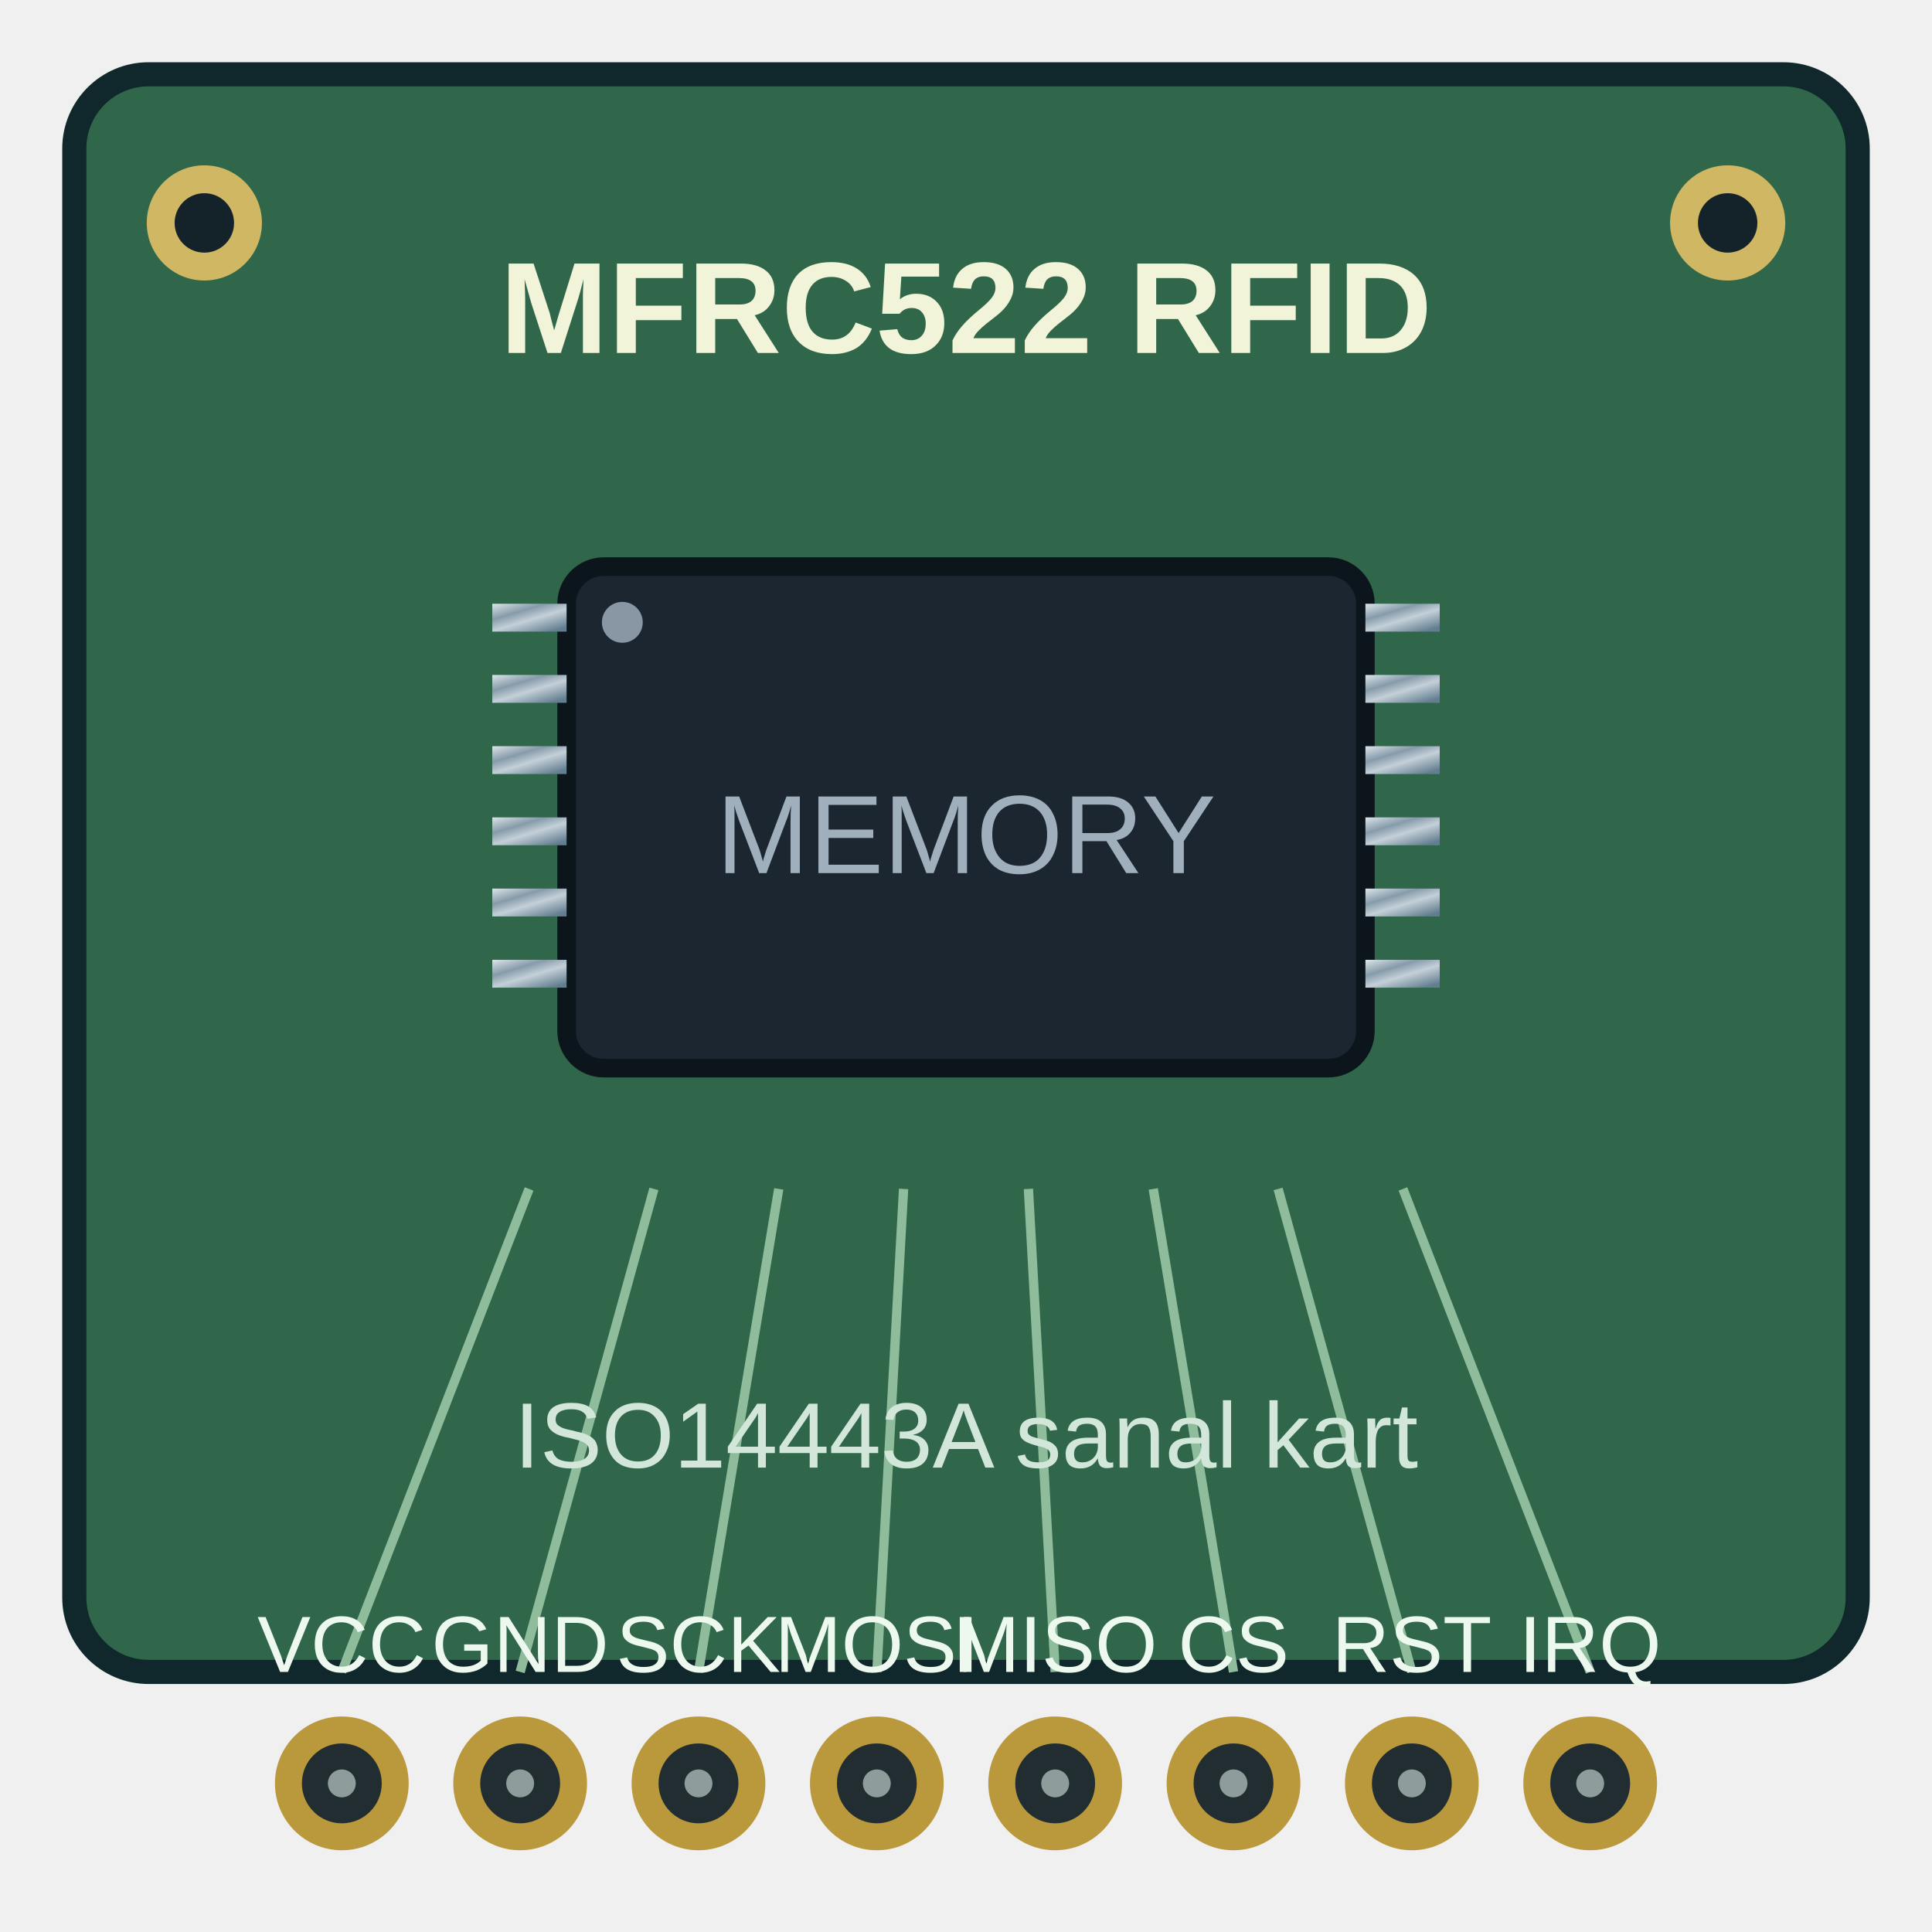
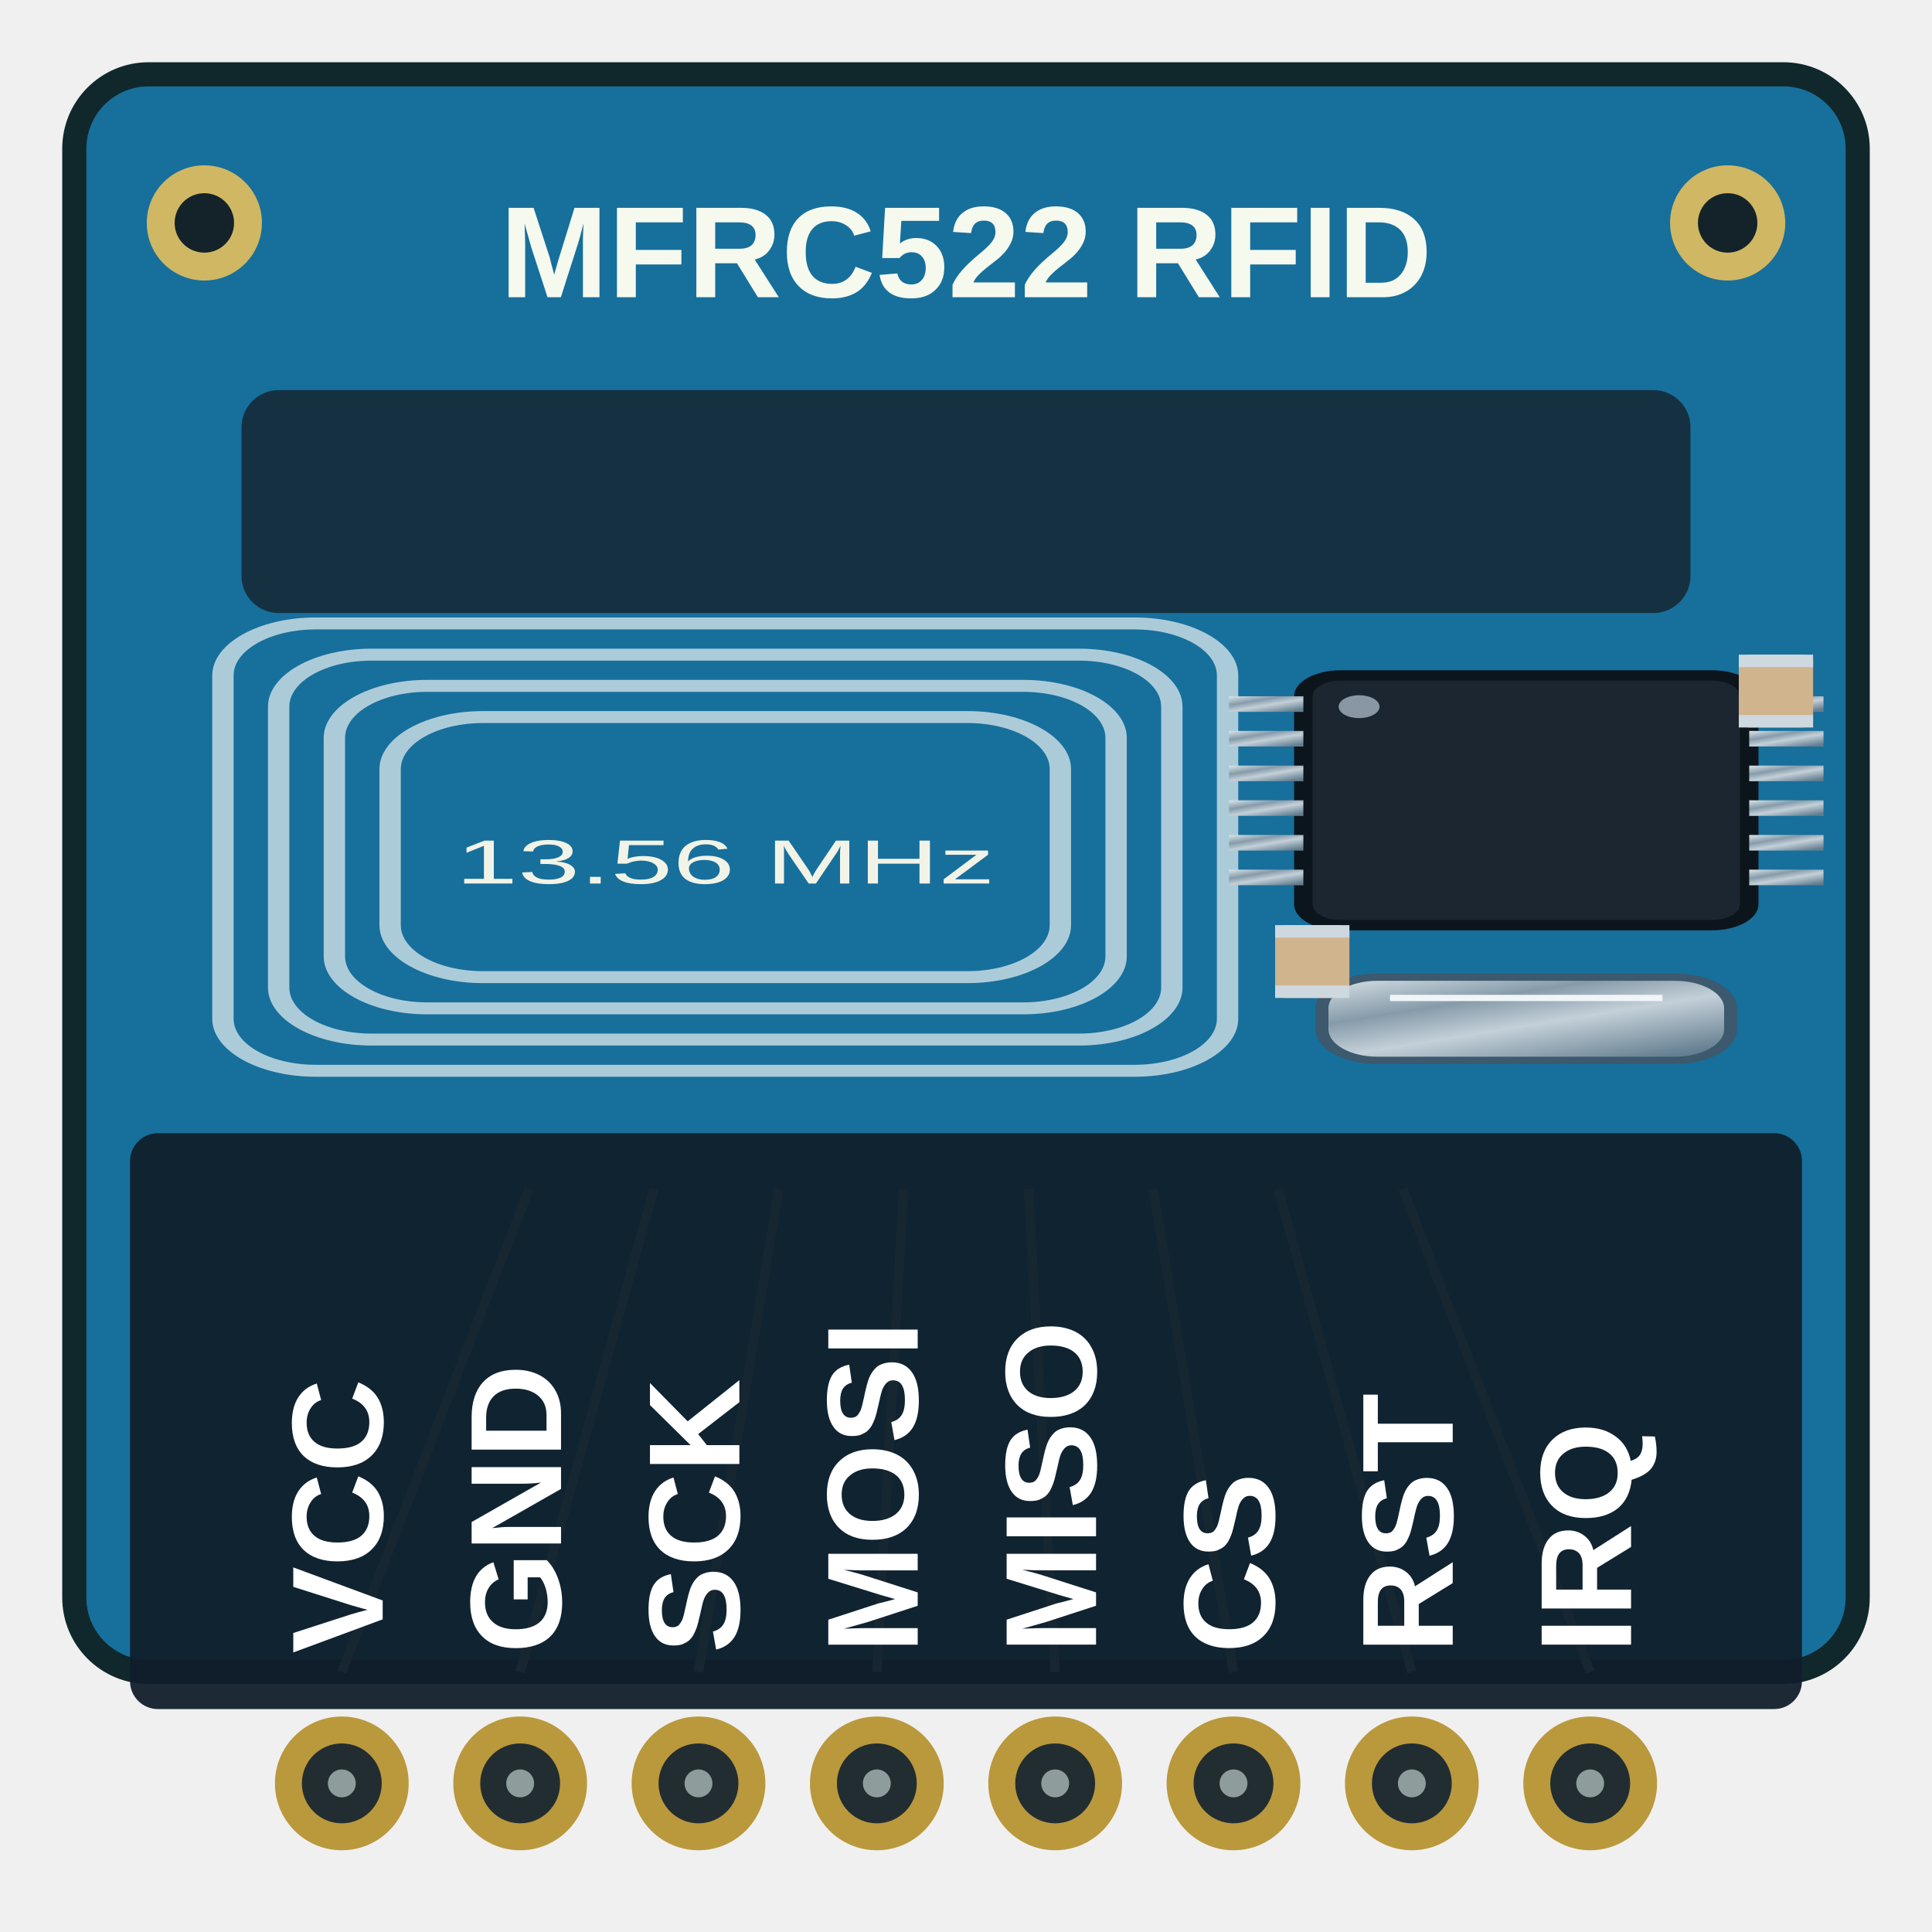
<svg xmlns="http://www.w3.org/2000/svg" width="104" height="104" viewBox="0 0 104 104">
  <defs>
    <linearGradient id="metal" x2=".8" y2="1">
      <stop stop-color="#dce5e9" />
      <stop offset=".35" stop-color="#869baa" />
      <stop offset=".6" stop-color="#c4d0d8" />
      <stop offset="1" stop-color="#637e90" />
    </linearGradient>
    <linearGradient id="cap" x2=".3" y2="1">
      <stop stop-color="#748a99" />
      <stop offset="1" stop-color="#17232e" />
    </linearGradient>
    <linearGradient id="green" x2="0" y2="1">
      <stop stop-color="#28765c" />
      <stop offset="1" stop-color="#164c3b" />
    </linearGradient>
    <radialGradient id="lens" cx=".3" cy=".25">
      <stop stop-color="#f1fcff" />
      <stop offset=".35" stop-color="#b9dfed" stop-opacity=".9" />
      <stop offset="1" stop-color="#688f9d" stop-opacity=".8" />
    </radialGradient>
  </defs>
-   <rect x="4" y="4" width="96" height="86" rx="4" fill="#30674a" stroke="#10282b" stroke-width="1.3" />
+   <rect x="4" y="4" width="96" height="86" rx="4" fill="#176f9c" stroke="#10282b" stroke-width="1.3" />
  <circle cx="11" cy="12" r="3.1" fill="#d0b763" />
  <circle cx="11" cy="12" r="1.6" fill="#14232a" />
  <circle cx="93" cy="12" r="3.1" fill="#d0b763" />
  <circle cx="93" cy="12" r="1.6" fill="#14232a" />
  <path d="M18.4 90L28.48 64" fill="none" stroke="#8fbd9c" stroke-width="0.5" />
  <path d="M28 90L35.2 64" fill="none" stroke="#8fbd9c" stroke-width="0.5" />
  <path d="M37.6 90L41.92 64" fill="none" stroke="#8fbd9c" stroke-width="0.5" />
  <path d="M47.2 90L48.64 64" fill="none" stroke="#8fbd9c" stroke-width="0.5" />
  <path d="M56.8 90L55.36 64" fill="none" stroke="#8fbd9c" stroke-width="0.5" />
  <path d="M66.4 90L62.08 64" fill="none" stroke="#8fbd9c" stroke-width="0.5" />
  <path d="M76 90L68.8 64" fill="none" stroke="#8fbd9c" stroke-width="0.5" />
  <path d="M85.6 90L75.52 64" fill="none" stroke="#8fbd9c" stroke-width="0.5" />
-   <rect x="30.5" y="30.5" width="43" height="27" rx="2" fill="#1b2630" stroke="#0c151c" stroke-width="1" />
-   <rect x="26.5" y="32.5" width="4" height="1.5" rx="0" fill="url(#metal)" />
-   <rect x="73.5" y="32.5" width="4" height="1.5" rx="0" fill="url(#metal)" />
-   <rect x="26.5" y="36.333" width="4" height="1.5" rx="0" fill="url(#metal)" />
-   <rect x="73.5" y="36.333" width="4" height="1.5" rx="0" fill="url(#metal)" />
-   <rect x="26.5" y="40.167" width="4" height="1.5" rx="0" fill="url(#metal)" />
-   <rect x="73.5" y="40.167" width="4" height="1.5" rx="0" fill="url(#metal)" />
-   <rect x="26.5" y="44" width="4" height="1.5" rx="0" fill="url(#metal)" />
-   <rect x="73.5" y="44" width="4" height="1.5" rx="0" fill="url(#metal)" />
-   <rect x="26.5" y="47.833" width="4" height="1.5" rx="0" fill="url(#metal)" />
-   <rect x="73.5" y="47.833" width="4" height="1.5" rx="0" fill="url(#metal)" />
-   <rect x="26.5" y="51.667" width="4" height="1.5" rx="0" fill="url(#metal)" />
-   <rect x="73.5" y="51.667" width="4" height="1.5" rx="0" fill="url(#metal)" />
-   <circle cx="33.5" cy="33.5" r="1.1" fill="#8996a3" />
-   <text x="52" y="47" fill="#a0afbc" font-family="Arial, sans-serif" font-size="6" text-anchor="middle">MEMORY</text>
-   <text x="52" y="19" fill="#f1f4d8" font-family="Arial, sans-serif" font-size="7" text-anchor="middle" font-weight="600">MFRC522 RFID</text>
-   <text x="52" y="79" fill="#d3e6da" font-family="Arial, sans-serif" font-size="5" text-anchor="middle">ISO14443A sanal kart</text>
+   <g transform="translate(0 19) scale(1 .56)">
+     <rect x="12" y="26" width="54.08" height="43" rx="5" fill="none" stroke="#accbd9" stroke-width="1.15" />
+     <rect x="15" y="29" width="48.08" height="37" rx="5" fill="none" stroke="#accbd9" stroke-width="1.15" />
+     <rect x="18" y="32" width="42.08" height="31" rx="5" fill="none" stroke="#accbd9" stroke-width="1.15" />
+     <rect x="21" y="35" width="36.08" height="25" rx="5" fill="none" stroke="#accbd9" stroke-width="1.15" />
+     <text x="39.04" y="51" fill="#f2f3e7" font-family="Arial, sans-serif" font-size="6" text-anchor="middle">13.56 MHz</text>
+     <rect x="70.16" y="31" width="24" height="24" rx="2" fill="#1b2630" stroke="#0c151c" stroke-width="1" />
+     <rect x="66.16" y="33" width="4" height="1.5" rx="0" fill="url(#metal)" />
+     <rect x="94.16" y="33" width="4" height="1.5" rx="0" fill="url(#metal)" />
+     <rect x="66.16" y="36.333" width="4" height="1.5" rx="0" fill="url(#metal)" />
+     <rect x="94.16" y="36.333" width="4" height="1.5" rx="0" fill="url(#metal)" />
+     <rect x="66.16" y="39.667" width="4" height="1.5" rx="0" fill="url(#metal)" />
+     <rect x="94.16" y="39.667" width="4" height="1.5" rx="0" fill="url(#metal)" />
+     <rect x="66.16" y="43" width="4" height="1.5" rx="0" fill="url(#metal)" />
+     <rect x="94.16" y="43" width="4" height="1.5" rx="0" fill="url(#metal)" />
+     <rect x="66.16" y="46.333" width="4" height="1.5" rx="0" fill="url(#metal)" />
+     <rect x="94.16" y="46.333" width="4" height="1.5" rx="0" fill="url(#metal)" />
+     <rect x="66.16" y="49.667" width="4" height="1.5" rx="0" fill="url(#metal)" />
+     <rect x="94.16" y="49.667" width="4" height="1.5" rx="0" fill="url(#metal)" />
+     <circle cx="73.16" cy="34" r="1.1" fill="#8996a3" />
+     <rect x="71.16" y="60" width="22" height="8" rx="3" fill="url(#metal)" stroke="#3c596d" stroke-width=".7" />
+     <path d="M74.827 62L89.493 62" fill="none" stroke="#f1f5f7" stroke-width="0.6" />
+     <rect x="68.64" y="55" width="4" height="7" rx="0.6" fill="#d0b48d" />
+     <rect x="68.64" y="55" width="4" height="1.2" rx="0" fill="#ced8df" />
+     <rect x="68.64" y="60.8" width="4" height="1.2" rx="0" fill="#ced8df" />
+     <rect x="93.6" y="29" width="4" height="7" rx="0.6" fill="#d0b48d" />
+     <rect x="93.6" y="29" width="4" height="1.2" rx="0" fill="#ced8df" />
+     <rect x="93.6" y="34.8" width="4" height="1.2" rx="0" fill="#ced8df" />
+   </g>
+   <rect x="13" y="21" width="78" height="12" rx="2" fill="#142935" opacity=".88" data-live-value-space="true" />
+   <rect x="7" y="61" width="90" height="31" rx="1.5" fill="#101e2a" opacity=".94" />
+   <text x="52" y="16" fill="#f5f9ee" font-family="Arial, sans-serif" font-size="7" text-anchor="middle" font-weight="600">MFRC522 RFID</text>
  <g data-pin="VCC" data-x="18.4" data-y="96">
    <circle cx="18.4" cy="96" r="3.6" fill="#ba983c" />
    <circle cx="18.4" cy="96" r="2.15" fill="#222d32" />
    <circle cx="18.4" cy="96" r="0.75" fill="#8e9d9c" />
-     <text x="18.4" y="90" fill="#edf8ef" font-family="Arial, sans-serif" font-size="4.3" text-anchor="middle">VCC</text>
+     <text x="20.6" y="89" fill="#ffffff" font-family="Arial, sans-serif" font-size="7" font-weight="600" transform="rotate(-90 20.6 89)">VCC</text>
  </g>
  <g data-pin="GND" data-x="28" data-y="96">
    <circle cx="28" cy="96" r="3.6" fill="#ba983c" />
    <circle cx="28" cy="96" r="2.15" fill="#222d32" />
    <circle cx="28" cy="96" r="0.75" fill="#8e9d9c" />
-     <text x="28" y="90" fill="#edf8ef" font-family="Arial, sans-serif" font-size="4.3" text-anchor="middle">GND</text>
+     <text x="30.2" y="89" fill="#ffffff" font-family="Arial, sans-serif" font-size="7" font-weight="600" transform="rotate(-90 30.2 89)">GND</text>
  </g>
  <g data-pin="SCK" data-x="37.6" data-y="96">
    <circle cx="37.6" cy="96" r="3.6" fill="#ba983c" />
    <circle cx="37.6" cy="96" r="2.15" fill="#222d32" />
    <circle cx="37.6" cy="96" r="0.75" fill="#8e9d9c" />
-     <text x="37.6" y="90" fill="#edf8ef" font-family="Arial, sans-serif" font-size="4.3" text-anchor="middle">SCK</text>
+     <text x="39.8" y="89" fill="#ffffff" font-family="Arial, sans-serif" font-size="7" font-weight="600" transform="rotate(-90 39.8 89)">SCK</text>
  </g>
  <g data-pin="MOSI" data-x="47.2" data-y="96">
    <circle cx="47.2" cy="96" r="3.6" fill="#ba983c" />
    <circle cx="47.2" cy="96" r="2.15" fill="#222d32" />
    <circle cx="47.2" cy="96" r="0.75" fill="#8e9d9c" />
-     <text x="47.2" y="90" fill="#edf8ef" font-family="Arial, sans-serif" font-size="4.3" text-anchor="middle">MOSI</text>
+     <text x="49.4" y="89" fill="#ffffff" font-family="Arial, sans-serif" font-size="7" font-weight="600" transform="rotate(-90 49.4 89)">MOSI</text>
  </g>
  <g data-pin="MISO" data-x="56.8" data-y="96">
    <circle cx="56.8" cy="96" r="3.6" fill="#ba983c" />
    <circle cx="56.8" cy="96" r="2.15" fill="#222d32" />
    <circle cx="56.8" cy="96" r="0.75" fill="#8e9d9c" />
-     <text x="56.8" y="90" fill="#edf8ef" font-family="Arial, sans-serif" font-size="4.3" text-anchor="middle">MISO</text>
+     <text x="59" y="89" fill="#ffffff" font-family="Arial, sans-serif" font-size="7" font-weight="600" transform="rotate(-90 59 89)">MISO</text>
  </g>
  <g data-pin="CS" data-x="66.4" data-y="96">
    <circle cx="66.4" cy="96" r="3.6" fill="#ba983c" />
    <circle cx="66.4" cy="96" r="2.15" fill="#222d32" />
    <circle cx="66.4" cy="96" r="0.75" fill="#8e9d9c" />
-     <text x="66.4" y="90" fill="#edf8ef" font-family="Arial, sans-serif" font-size="4.3" text-anchor="middle">CS</text>
+     <text x="68.6" y="89" fill="#ffffff" font-family="Arial, sans-serif" font-size="7" font-weight="600" transform="rotate(-90 68.6 89)">CS</text>
  </g>
  <g data-pin="RST" data-x="76" data-y="96">
    <circle cx="76" cy="96" r="3.6" fill="#ba983c" />
    <circle cx="76" cy="96" r="2.15" fill="#222d32" />
    <circle cx="76" cy="96" r="0.75" fill="#8e9d9c" />
-     <text x="76" y="90" fill="#edf8ef" font-family="Arial, sans-serif" font-size="4.3" text-anchor="middle">RST</text>
+     <text x="78.2" y="89" fill="#ffffff" font-family="Arial, sans-serif" font-size="7" font-weight="600" transform="rotate(-90 78.2 89)">RST</text>
  </g>
  <g data-pin="IRQ" data-x="85.6" data-y="96">
    <circle cx="85.6" cy="96" r="3.6" fill="#ba983c" />
    <circle cx="85.6" cy="96" r="2.15" fill="#222d32" />
    <circle cx="85.6" cy="96" r="0.75" fill="#8e9d9c" />
-     <text x="85.6" y="90" fill="#edf8ef" font-family="Arial, sans-serif" font-size="4.3" text-anchor="middle">IRQ</text>
+     <text x="87.8" y="89" fill="#ffffff" font-family="Arial, sans-serif" font-size="7" font-weight="600" transform="rotate(-90 87.8 89)">IRQ</text>
  </g>
</svg>
